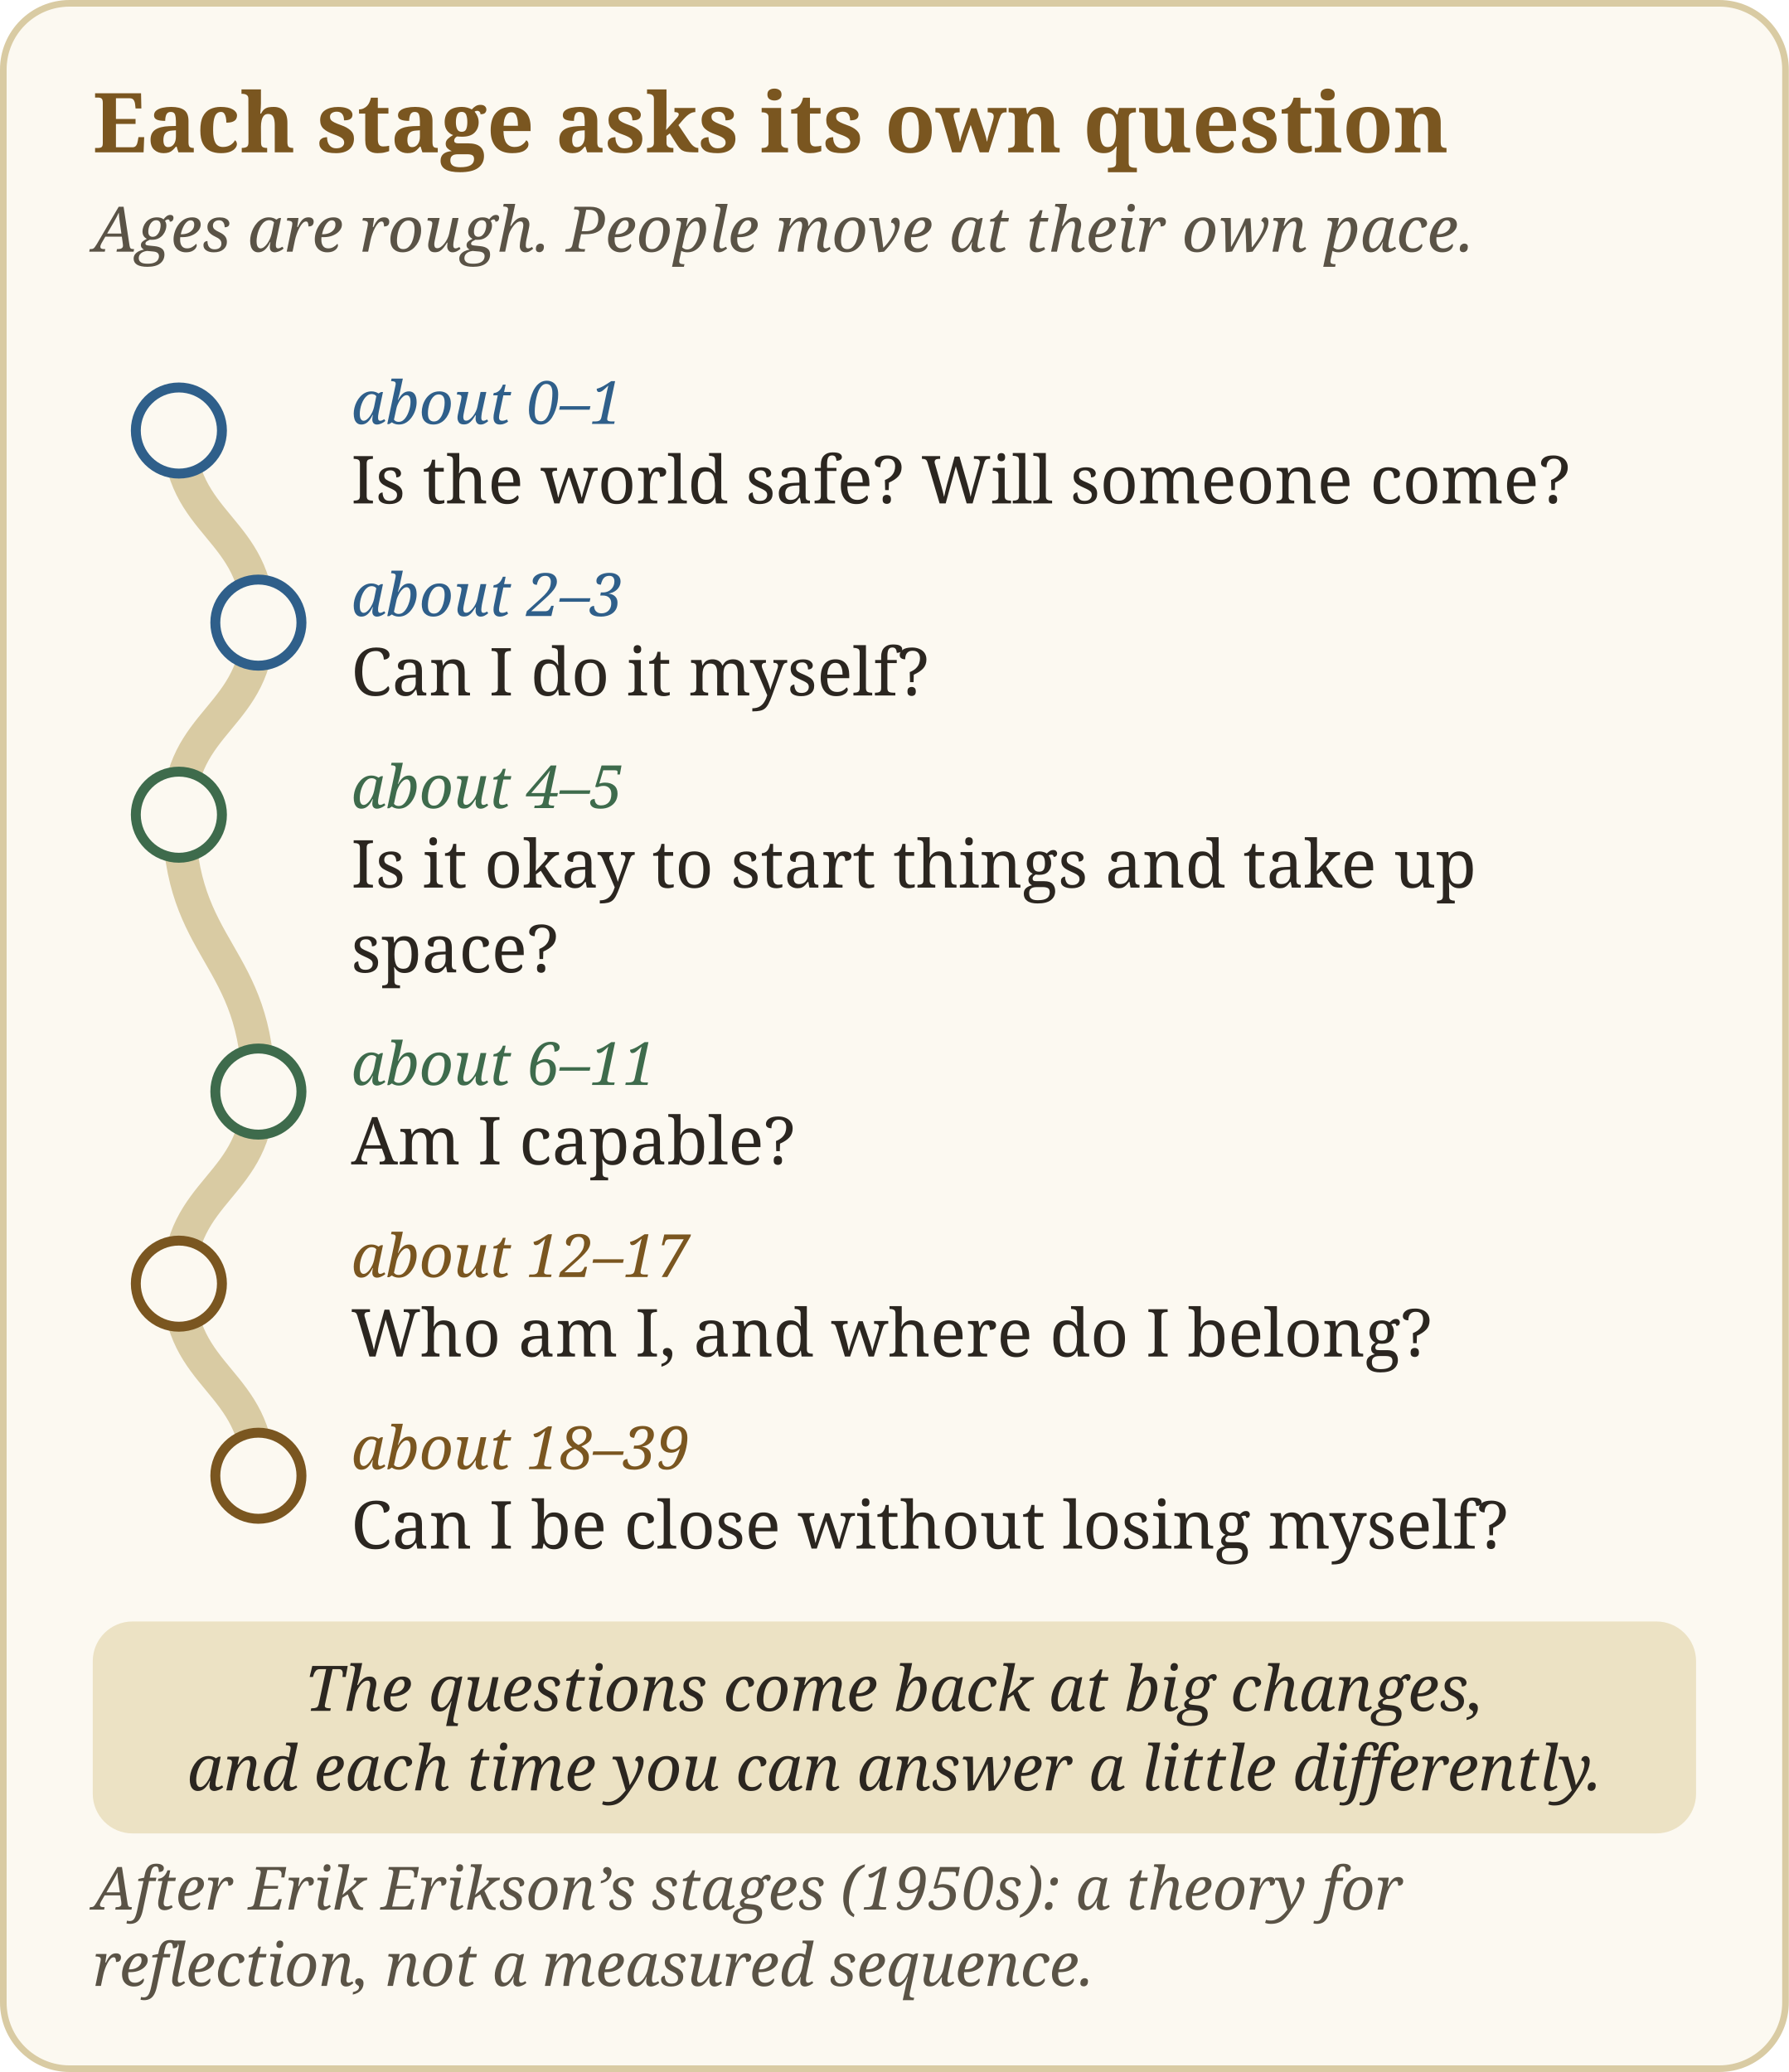
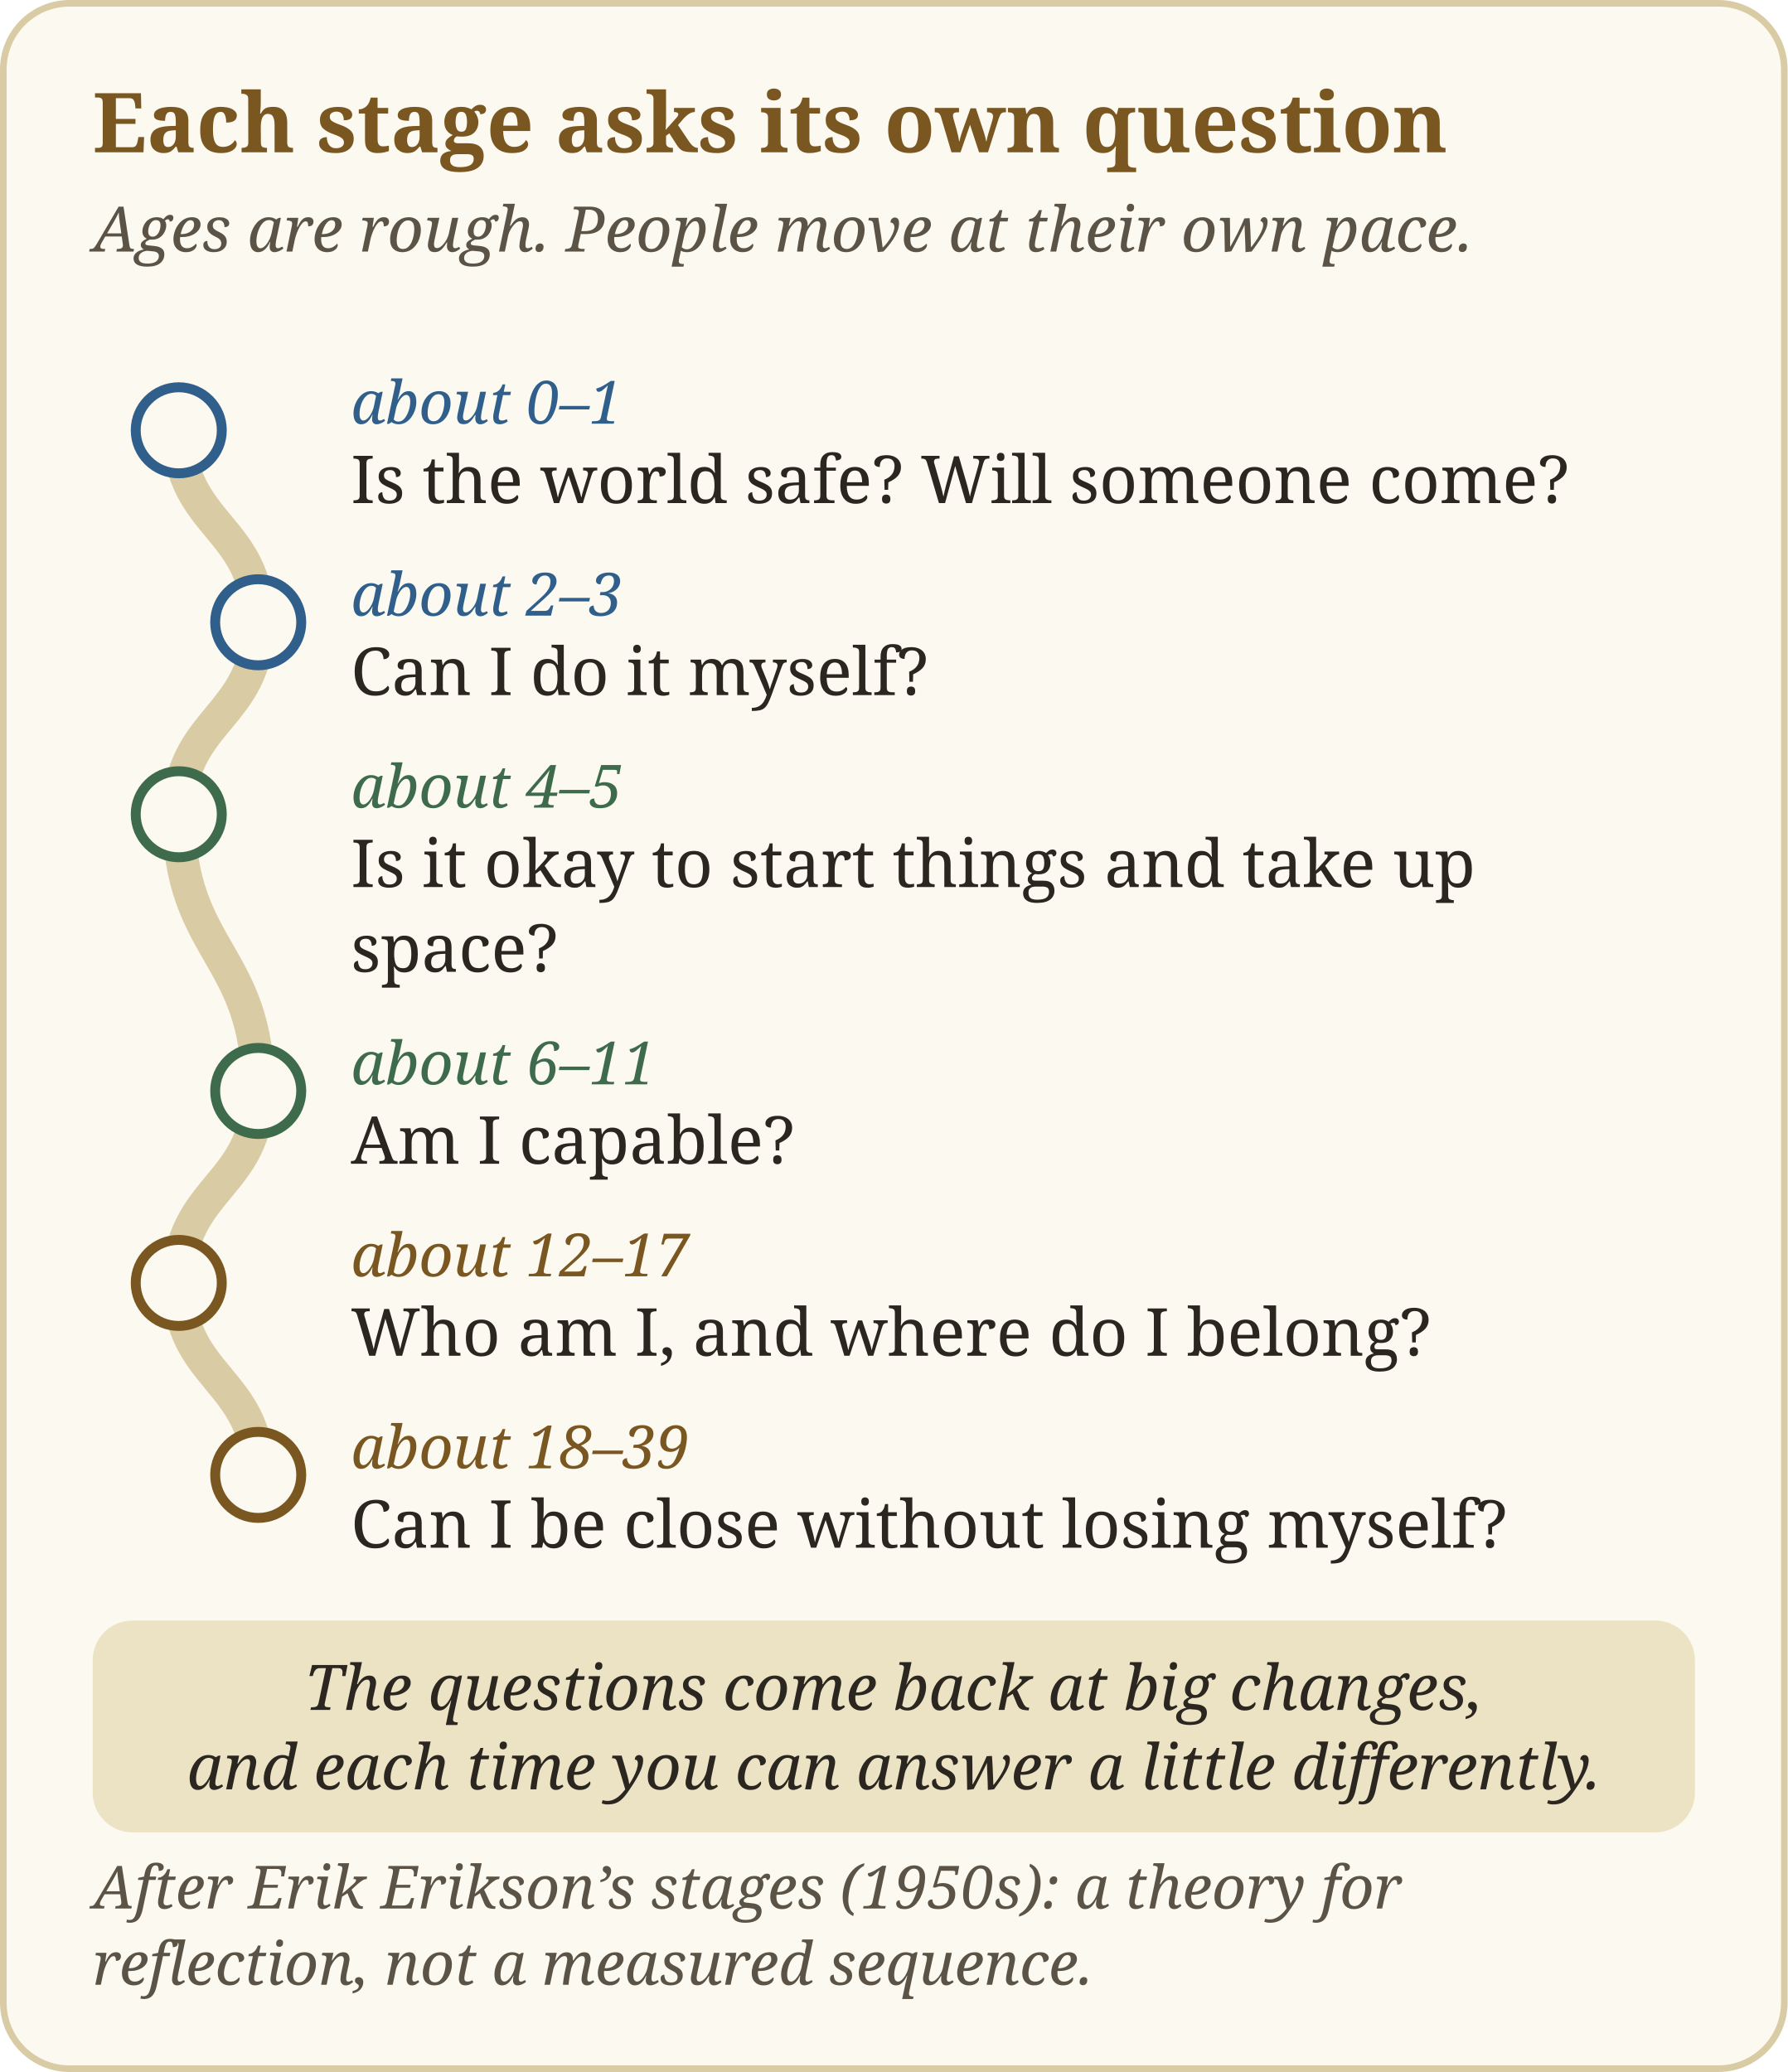
- <svg xmlns="http://www.w3.org/2000/svg" viewBox="0 0 540 625.64" width="540" height="625.64" role="img" aria-labelledby="fig-then-stages-t fig-then-stages-d" font-family="Lora, Georgia, serif" fill="#2B2620">
-   <rect x="1" y="1" width="538" height="623.64" rx="20" fill="#FCF9F1" stroke="#D9CBA3" stroke-width="2" />
+ <svg xmlns="http://www.w3.org/2000/svg" viewBox="0 0 540 626" width="540" height="626" role="img" aria-labelledby="fig-then-stages-t fig-then-stages-d" font-family="Lora, Georgia, serif" fill="#2B2620">
+   <rect x="1" y="1" width="538" height="624" rx="20" fill="#FCF9F1" stroke="#D9CBA3" stroke-width="2" />
  <text x="28" y="46" font-size="25" font-weight="bold" fill="#7A5620">Each stage asks its own question</text>
  <text x="28" y="76" font-size="19" font-style="italic" fill="#5A5346">Ages are rough. People move at their own pace.</text>
  <path d="M54 130.0 C54 159.0 78 159.0 78 188.0 C78 217.0 54 217.0 54 246.0 C54 287.8 78 287.8 78 329.6 C78 358.6 54 358.6 54 387.6 C54 416.6 78 416.6 78 445.6" fill="none" stroke="#D9CBA3" stroke-width="10" stroke-linecap="round" stroke-linejoin="round" />
  <circle cx="54" cy="130" r="13" fill="#FCF9F1" stroke="#2F5F8A" stroke-width="3" />
  <text x="106" y="128" font-size="18" font-style="italic" fill="#2F5F8A">about 0–1</text>
  <text x="106" y="152" font-size="20">Is the world safe? Will someone come?</text>
  <circle cx="78" cy="188" r="13" fill="#FCF9F1" stroke="#2F5F8A" stroke-width="3" />
  <text x="106" y="186" font-size="18" font-style="italic" fill="#2F5F8A">about 2–3</text>
  <text x="106" y="210" font-size="20">Can I do it myself?</text>
  <circle cx="54" cy="246" r="13" fill="#FCF9F1" stroke="#3E6B4C" stroke-width="3" />
  <text x="106" y="244" font-size="18" font-style="italic" fill="#3E6B4C">about 4–5</text>
  <text x="106" y="268" font-size="20">
    <tspan x="106" dy="0">Is it okay to start things and take up</tspan>
    <tspan x="106" dy="25.6">space?</tspan>
  </text>
  <circle cx="78" cy="329.6" r="13" fill="#FCF9F1" stroke="#3E6B4C" stroke-width="3" />
  <text x="106" y="327.6" font-size="18" font-style="italic" fill="#3E6B4C">about 6–11</text>
  <text x="106" y="351.6" font-size="20">Am I capable?</text>
  <circle cx="54" cy="387.6" r="13" fill="#FCF9F1" stroke="#7A5620" stroke-width="3" />
  <text x="106" y="385.6" font-size="18" font-style="italic" fill="#7A5620">about 12–17</text>
  <text x="106" y="409.6" font-size="20">Who am I, and where do I belong?</text>
  <circle cx="78" cy="445.6" r="13" fill="#FCF9F1" stroke="#7A5620" stroke-width="3" />
  <text x="106" y="443.6" font-size="18" font-style="italic" fill="#7A5620">about 18–39</text>
  <text x="106" y="467.6" font-size="20">Can I be close without losing myself?</text>
  <rect x="28" y="489.6" width="484" height="64" rx="12" fill="#ECE2C4" />
  <text x="270" y="516.6" font-size="19" font-style="italic" text-anchor="middle">The questions come back at big changes,</text>
  <text x="270" y="540.6" font-size="19" font-style="italic" text-anchor="middle">and each time you can answer a little differently.</text>
  <text x="28" y="576.6" font-size="18" font-style="italic" fill="#5A5346">
    <tspan x="28" dy="0">After Erik Erikson’s stages (1950s): a theory for</tspan>
    <tspan x="28" dy="23.04">reflection, not a measured sequence.</tspan>
  </text>
</svg>
